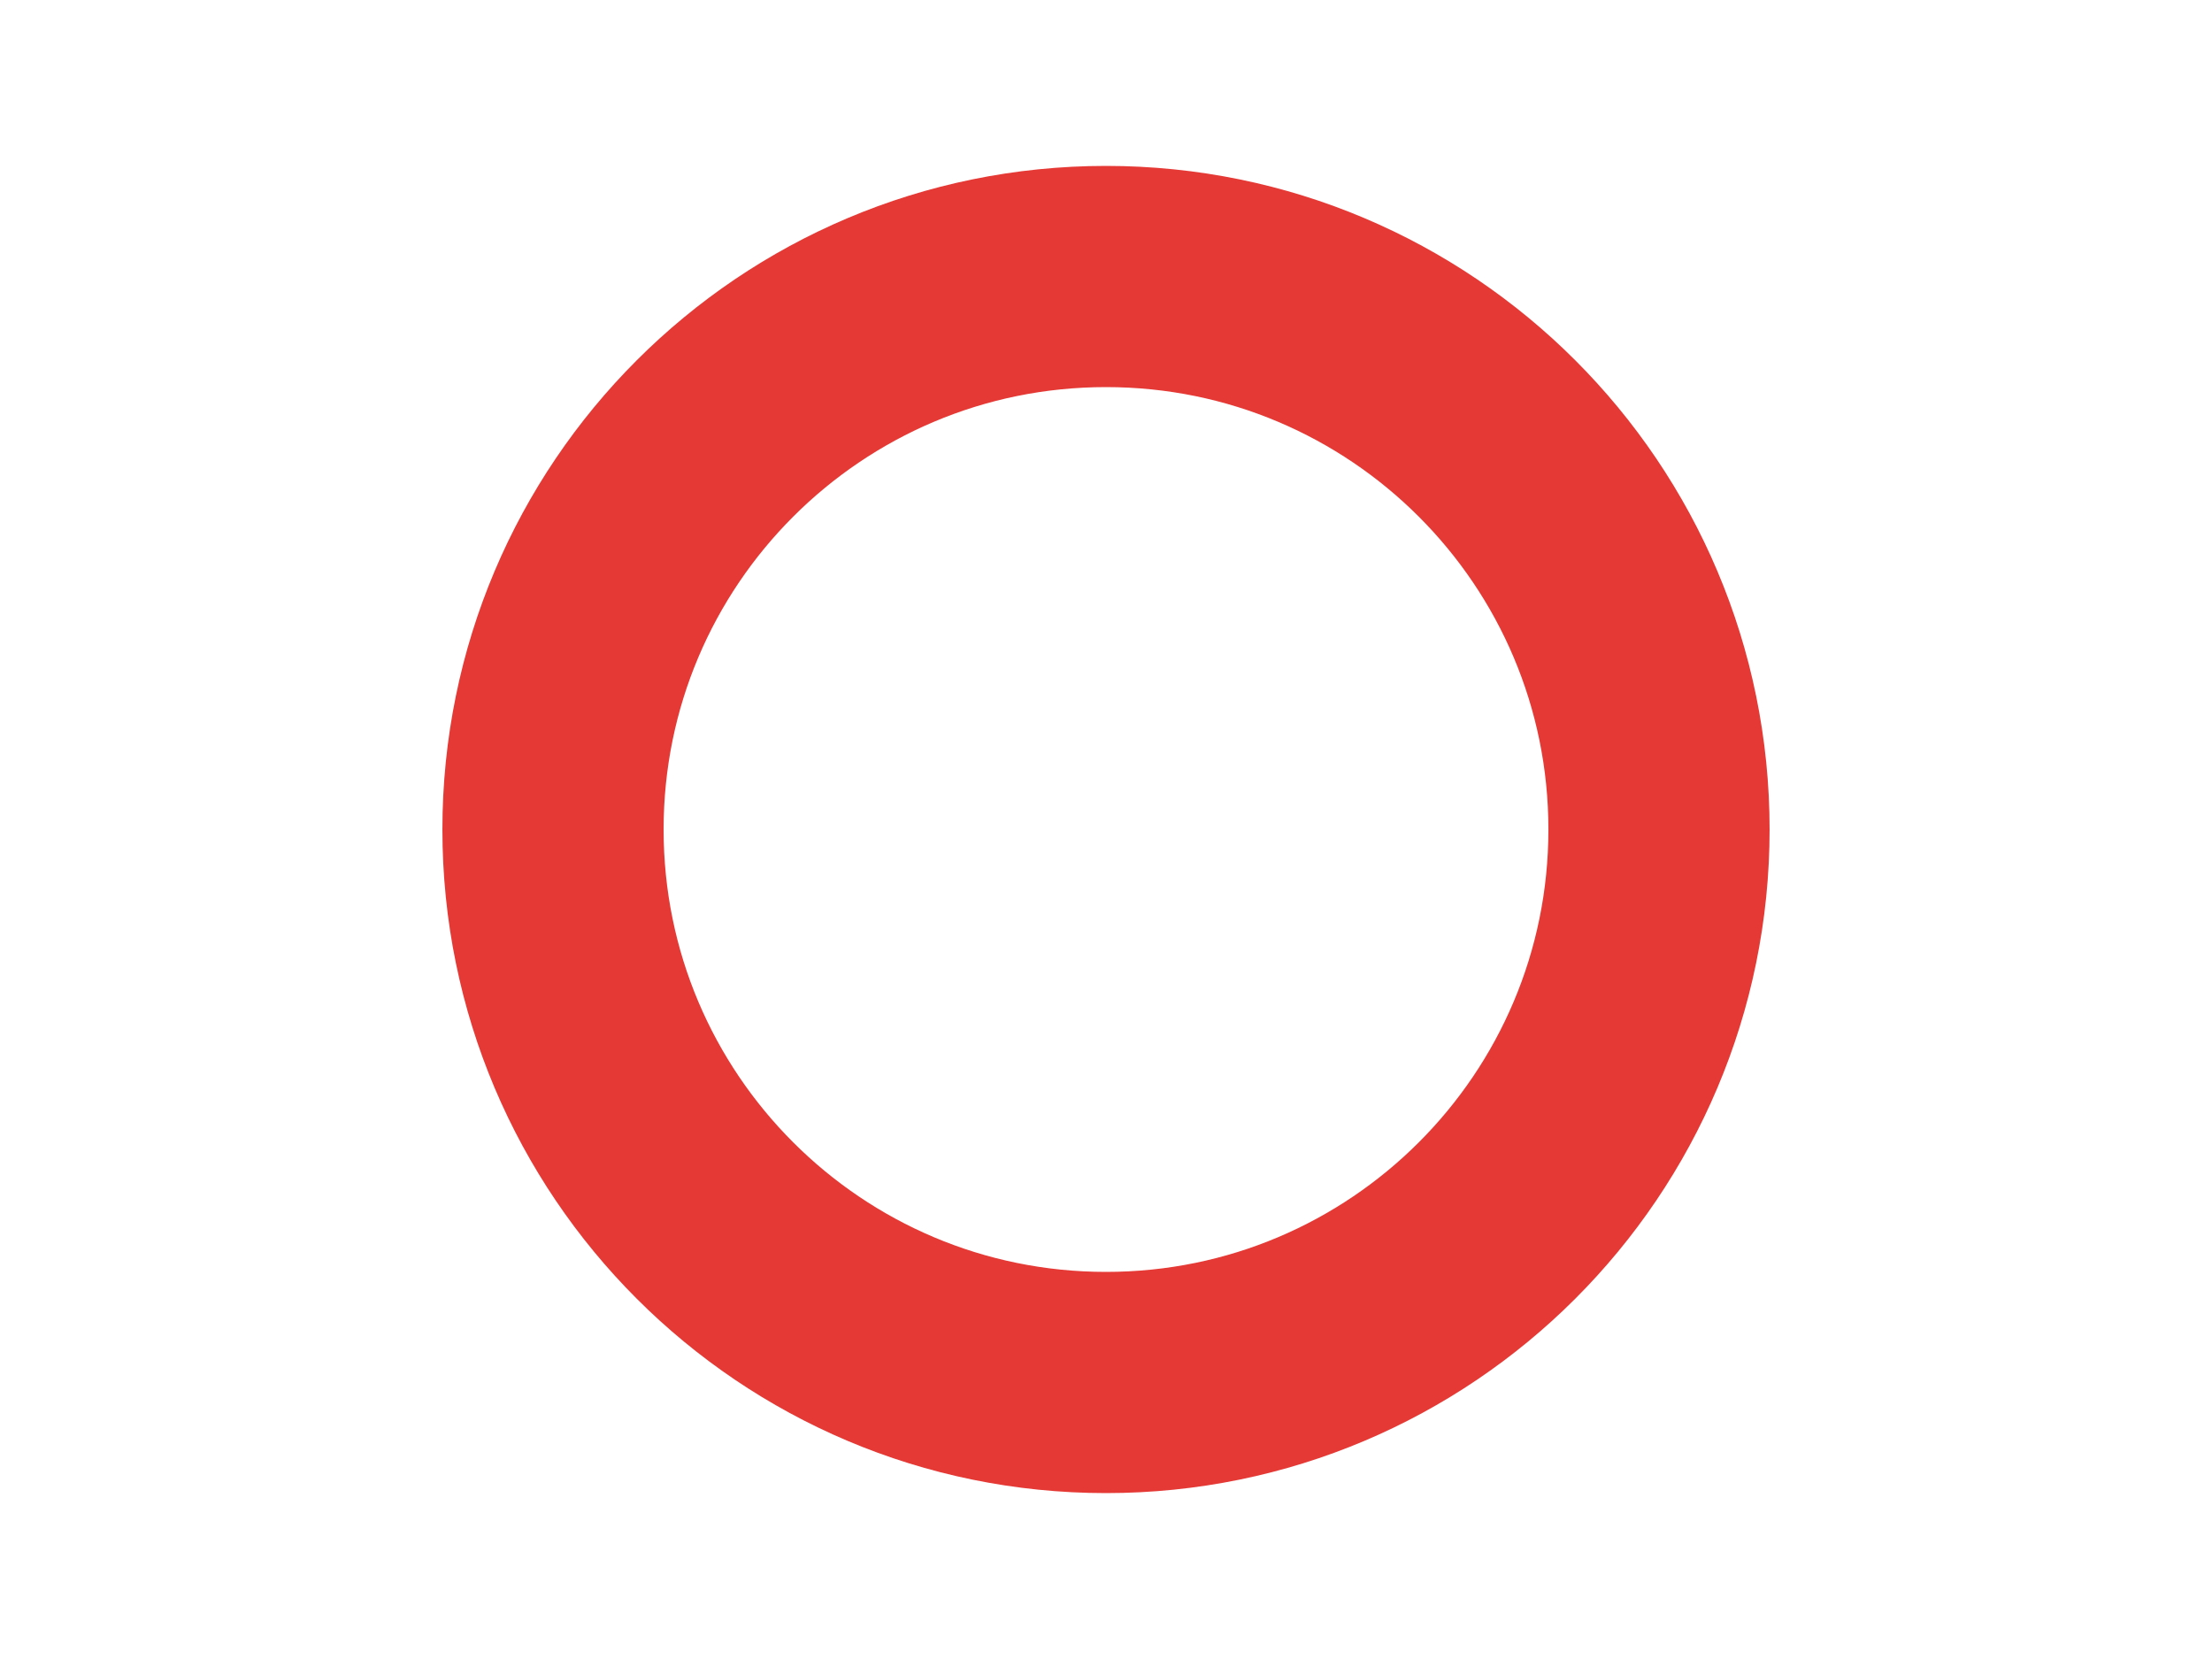
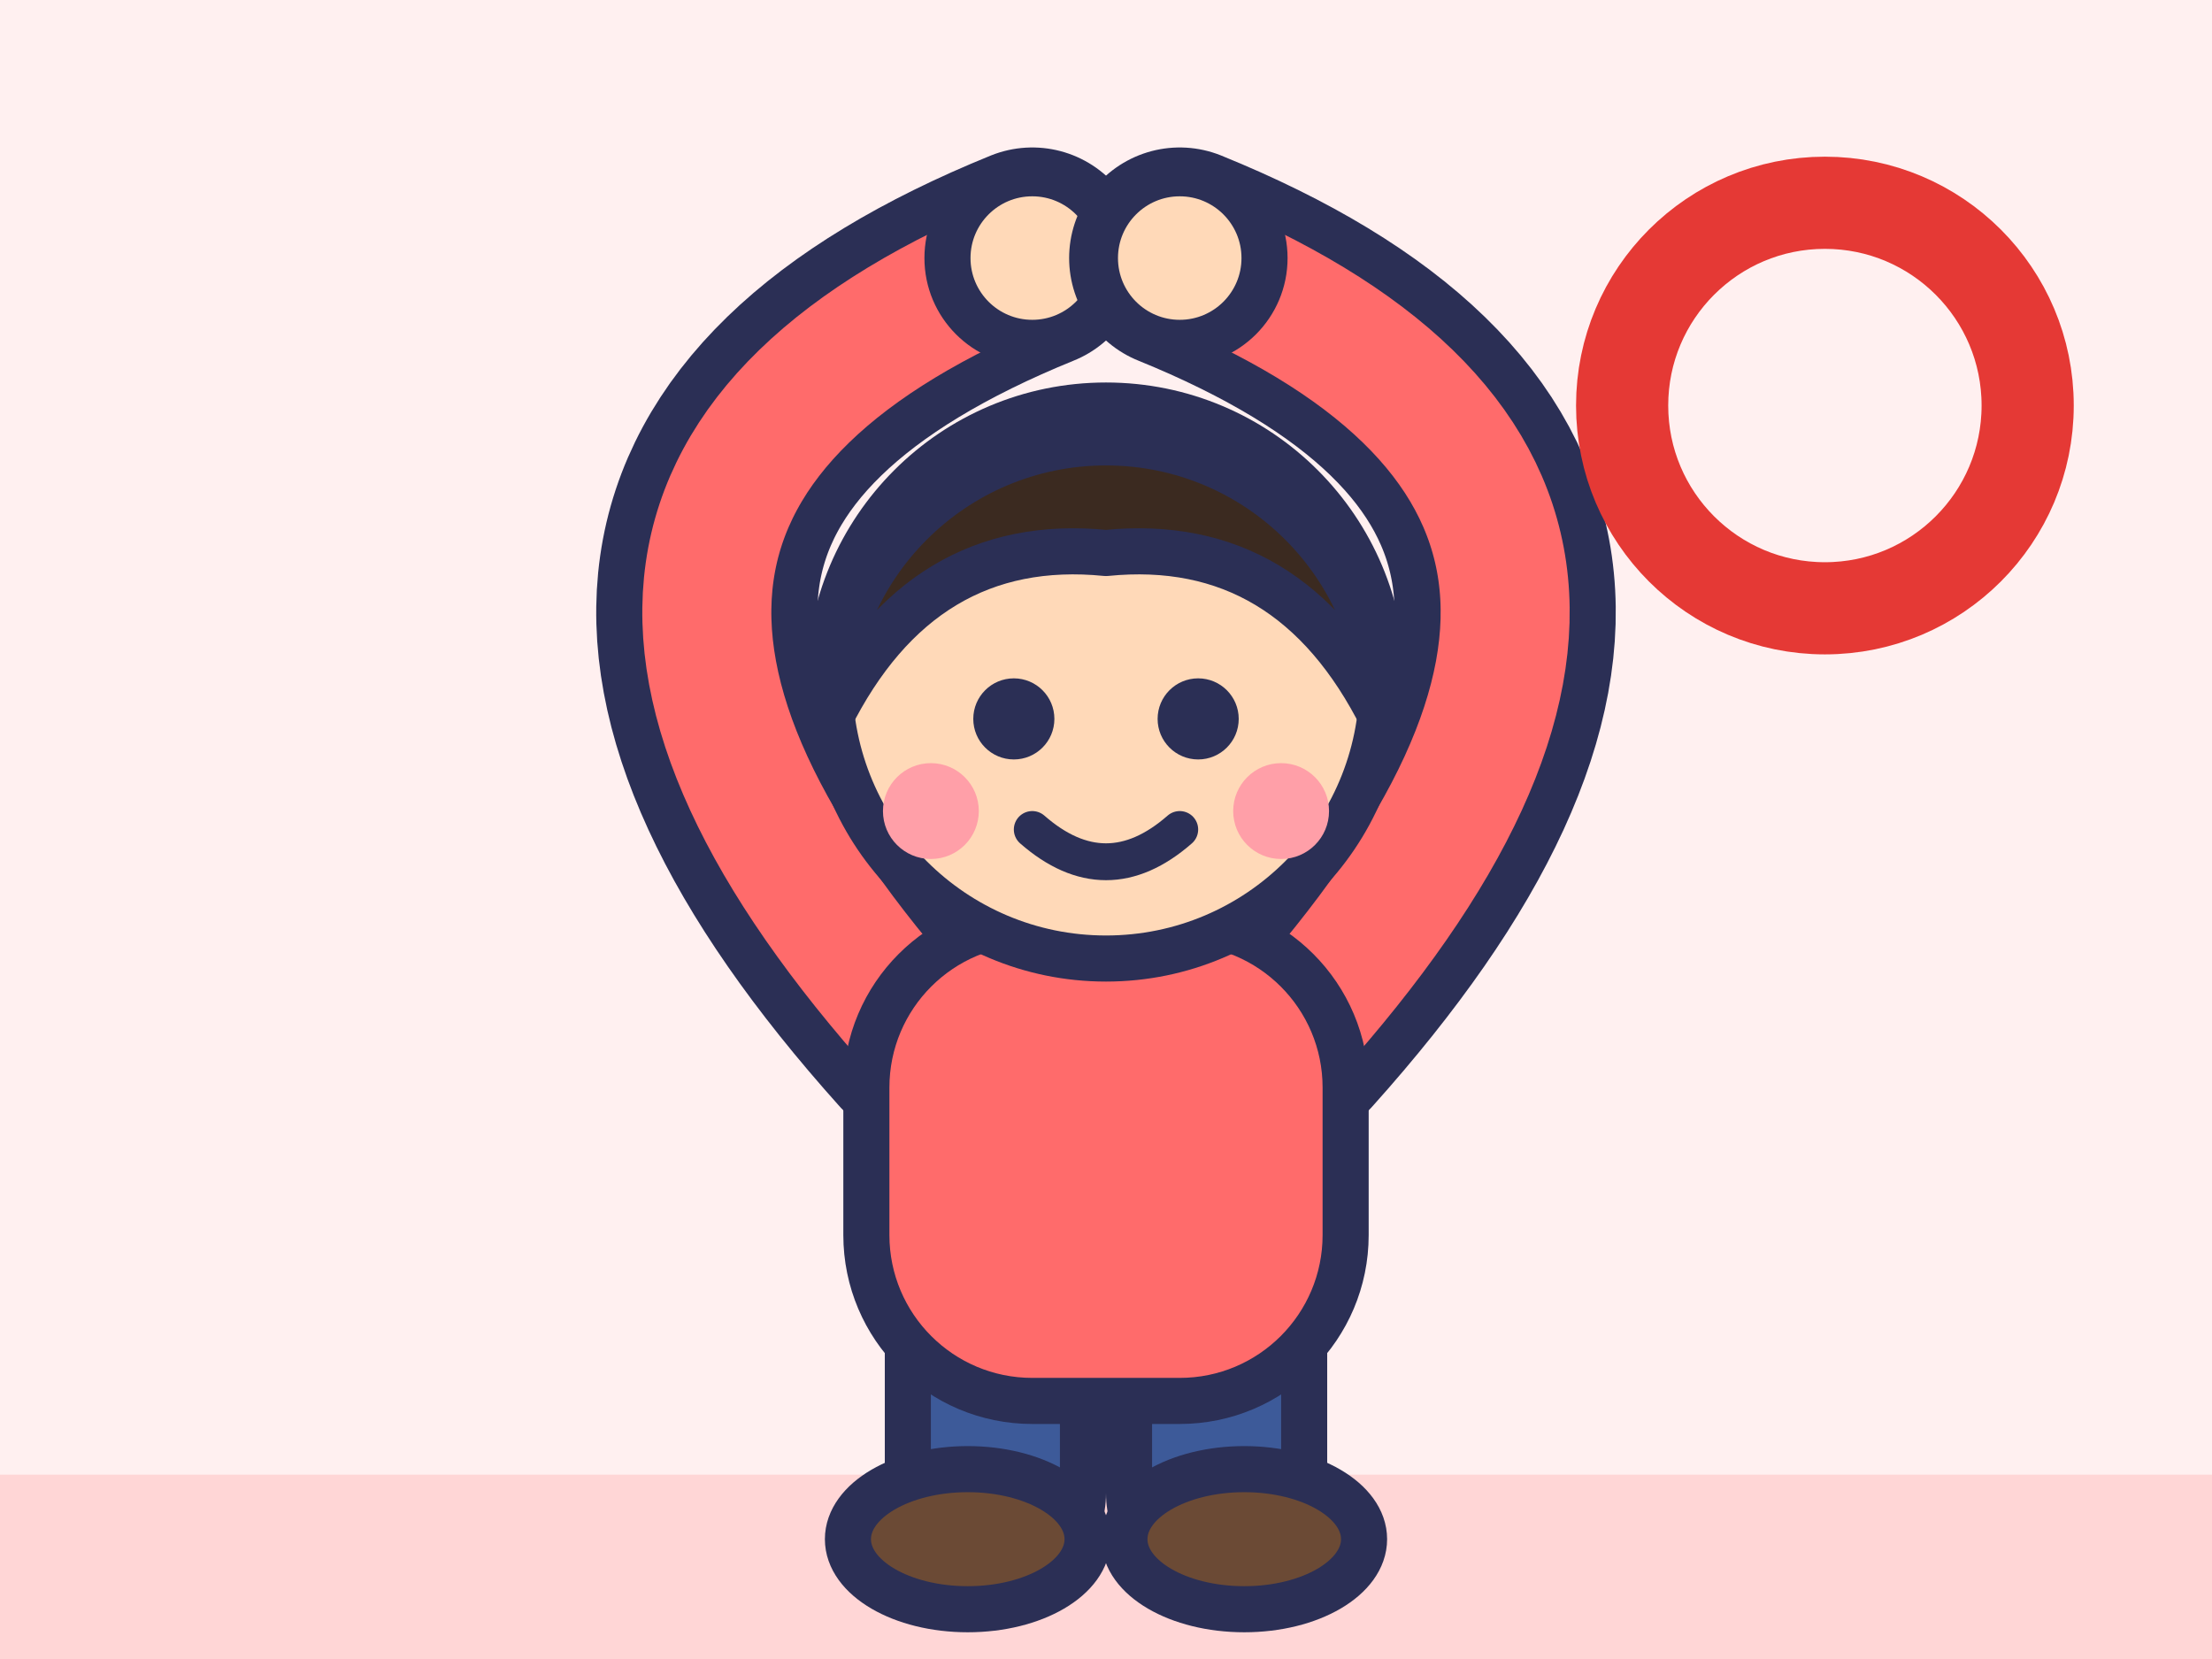
- <svg xmlns="http://www.w3.org/2000/svg" viewBox="0 0 120 90" role="img" aria-label="A red circle: yes">
-   <rect width="120" height="90" fill="#fff" />
-   <circle cx="60" cy="45" r="30" fill="none" stroke="#e53935" stroke-width="12" />
+ <svg xmlns="http://www.w3.org/2000/svg" viewBox="0 0 120 90" role="img" aria-label="A child makes a big circle with the arms: yes">
+   <rect width="120" height="90" fill="#fff0f0" />
+   <rect y="80" width="120" height="10" fill="#ffd6d6" />
+   <g transform="translate(60 87) scale(1.0)">
+     <path d="M-6 -14 L-6 -6" fill="none" stroke="#2b2f55" stroke-width="12.0" stroke-linecap="round" stroke-linejoin="round" />
+     <path d="M-6 -14 L-6 -6" fill="none" stroke="#3d5a99" stroke-width="7" stroke-linecap="round" stroke-linejoin="round" />
+     <path d="M6 -14 L6 -6" fill="none" stroke="#2b2f55" stroke-width="12.0" stroke-linecap="round" stroke-linejoin="round" />
+     <path d="M6 -14 L6 -6" fill="none" stroke="#3d5a99" stroke-width="7" stroke-linecap="round" stroke-linejoin="round" />
+     <ellipse cx="-7.5" cy="-3.5" rx="6.5" ry="3.8" fill="#6b4a35" stroke="#2b2f55" stroke-width="2.5" />
+     <ellipse cx="7.5" cy="-3.5" rx="6.5" ry="3.8" fill="#6b4a35" stroke="#2b2f55" stroke-width="2.5" />
+     <path d="M-10 -31 Q-36 -60 -4 -73" fill="none" stroke="#2b2f55" stroke-width="12.0" stroke-linecap="round" stroke-linejoin="round" />
+     <path d="M-10 -31 Q-36 -60 -4 -73" fill="none" stroke="#ff6b6b" stroke-width="7" stroke-linecap="round" stroke-linejoin="round" />
+     <circle cx="-4" cy="-73" r="4.6" fill="#ffd9b8" stroke="#2b2f55" stroke-width="2.5" />
+     <path d="M10 -31 Q36 -60 4 -73" fill="none" stroke="#2b2f55" stroke-width="12.0" stroke-linecap="round" stroke-linejoin="round" />
+     <path d="M10 -31 Q36 -60 4 -73" fill="none" stroke="#ff6b6b" stroke-width="7" stroke-linecap="round" stroke-linejoin="round" />
+     <circle cx="4" cy="-73" r="4.6" fill="#ffd9b8" stroke="#2b2f55" stroke-width="2.5" />
+     <rect x="-13" y="-37" width="26" height="26" rx="9" fill="#ff6b6b" stroke="#2b2f55" stroke-width="2.5" />
+     <g transform="translate(0 -50) rotate(0)">
+       <circle r="15" fill="#ffd9b8" stroke="#2b2f55" stroke-width="2.5" />
+       <path d="M-15 2 A15 15 0 1 1 15 2 Q10 -8 0 -7 Q-10 -8 -15 2Z" fill="#3b2a20" stroke="#2b2f55" stroke-width="2.5" stroke-linejoin="round" />
+       <circle cx="-5" cy="2" r="2.2" fill="#2b2f55" />
+       <circle cx="5" cy="2" r="2.2" fill="#2b2f55" />
+       <circle cx="-9.5" cy="7" r="2.6" fill="#ff9fa8" />
+       <circle cx="9.5" cy="7" r="2.6" fill="#ff9fa8" />
+       <path d="M-4 8 Q0 11.5 4 8" fill="none" stroke="#2b2f55" stroke-width="2" stroke-linecap="round" />
+     </g>
+   </g>
+   <circle cx="99" cy="22" r="11" fill="none" stroke="#e53935" stroke-width="5" />
</svg>
